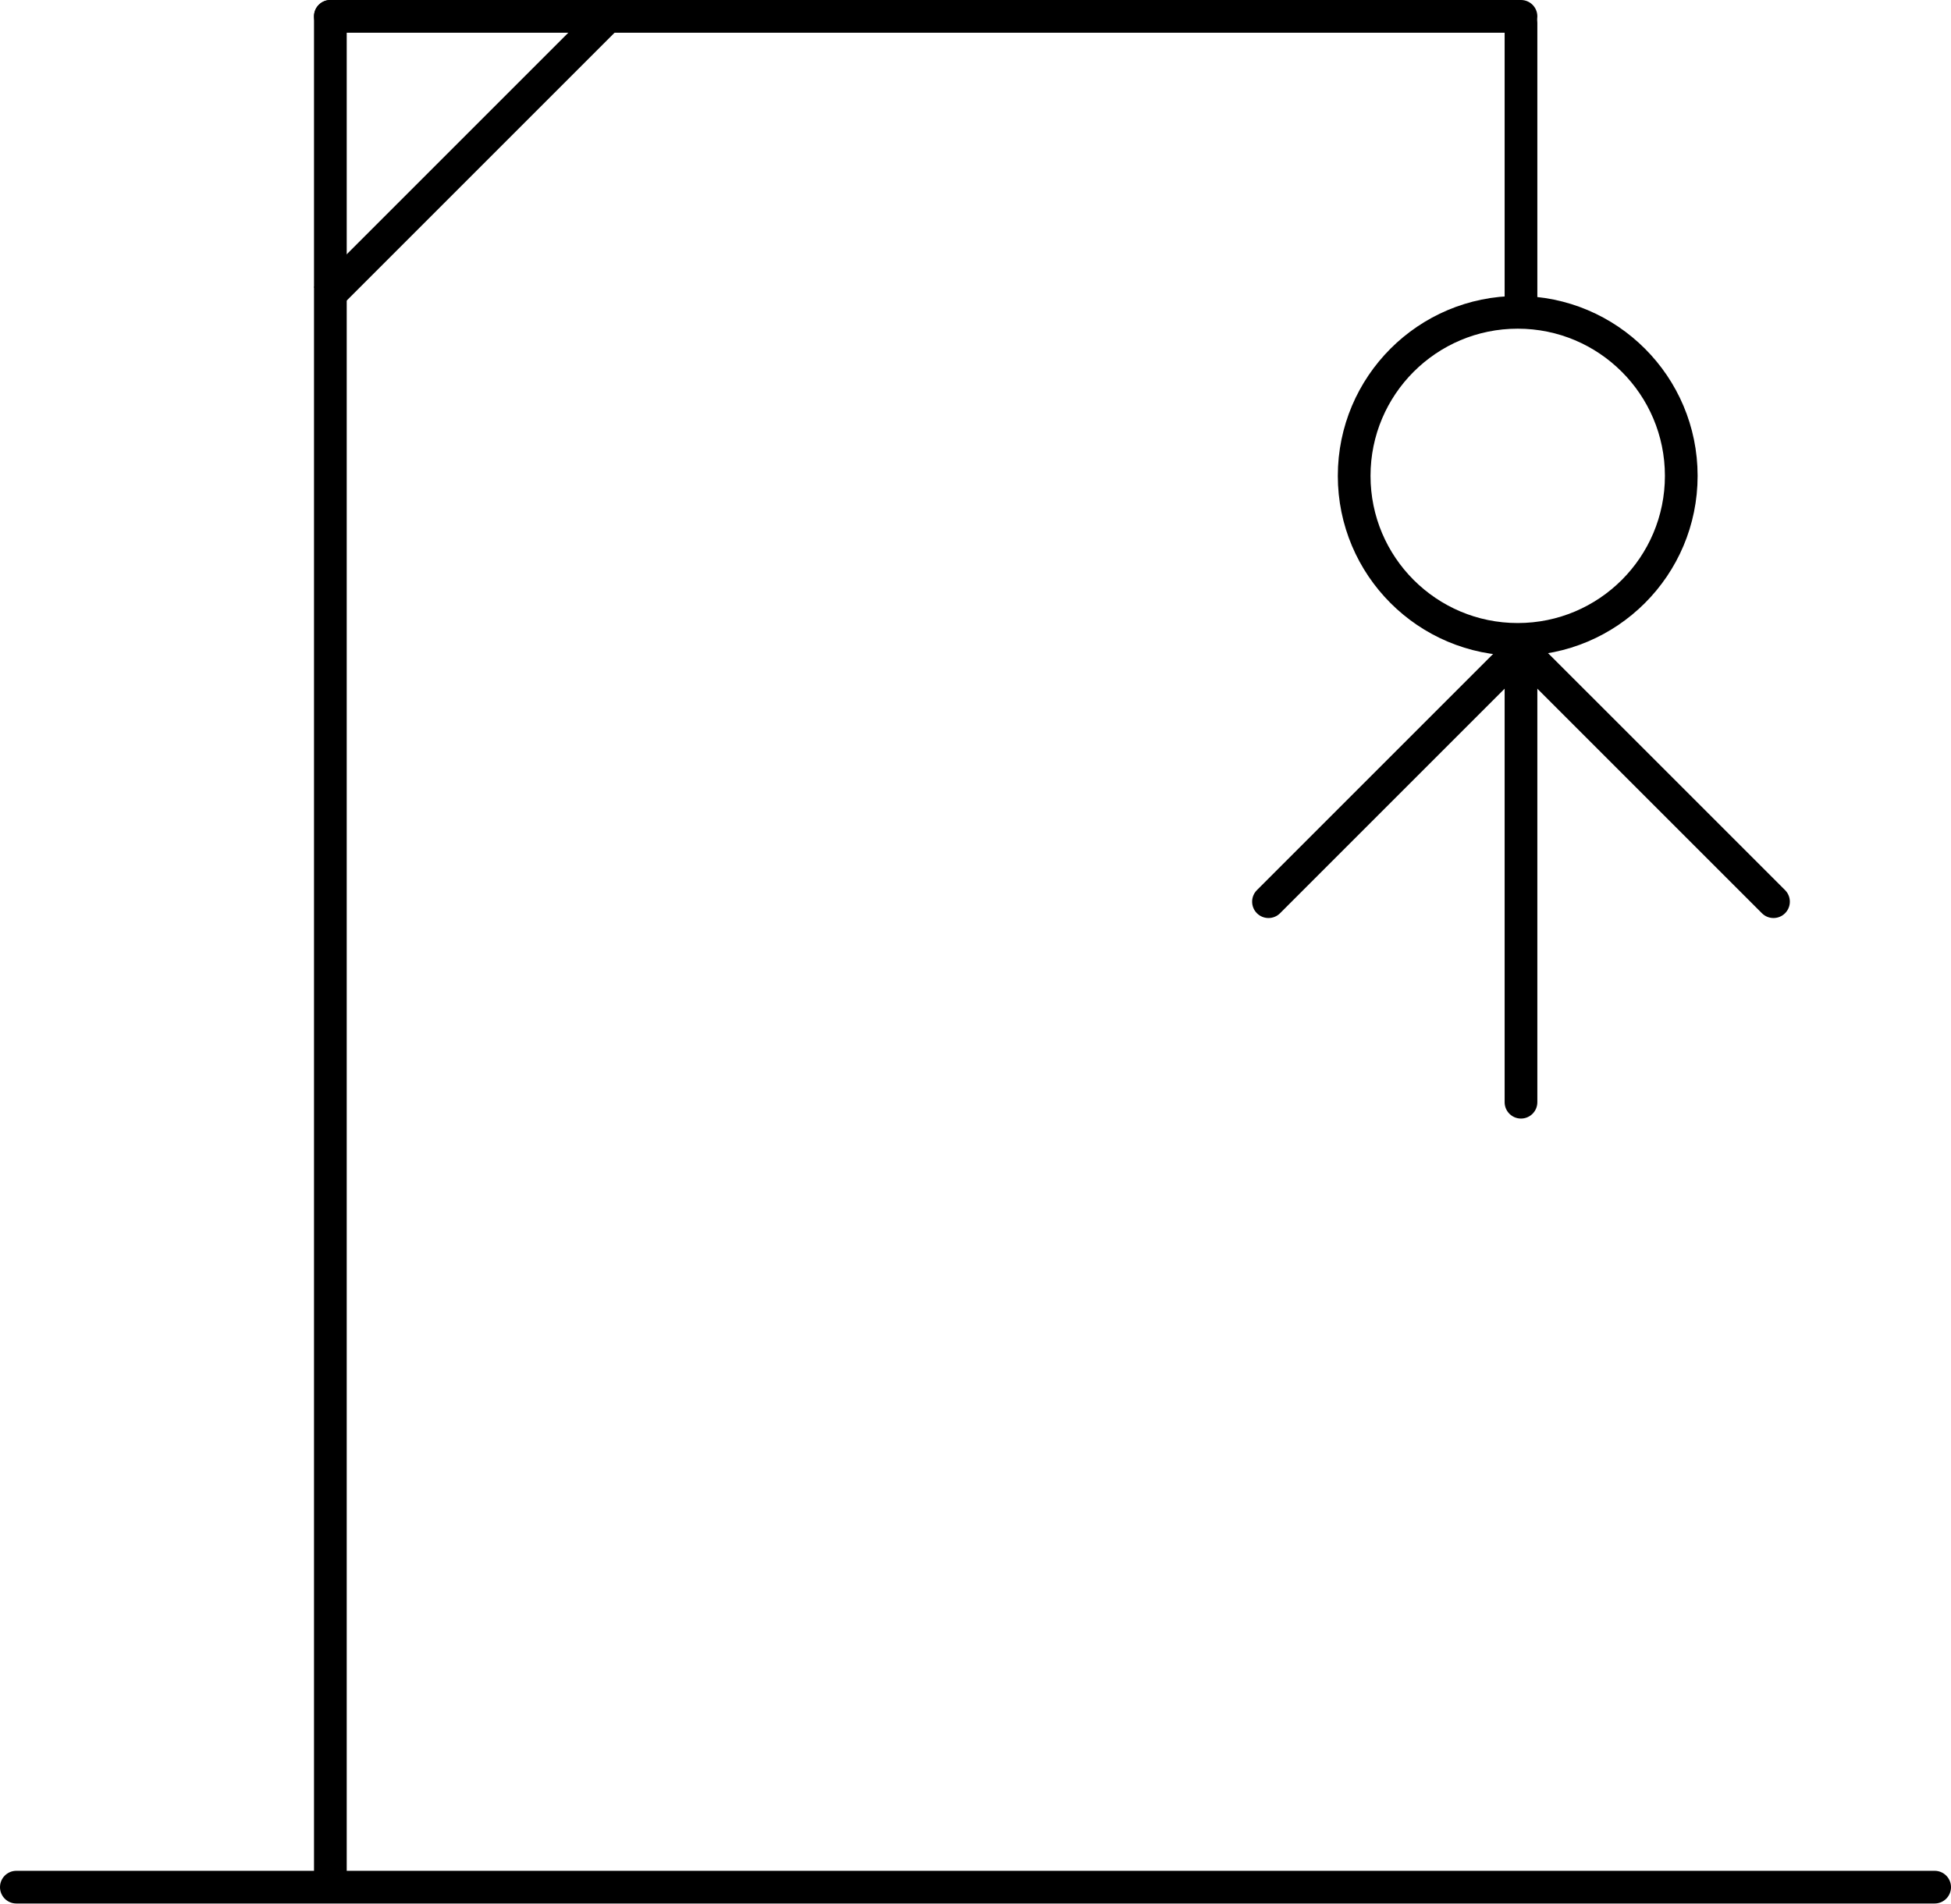
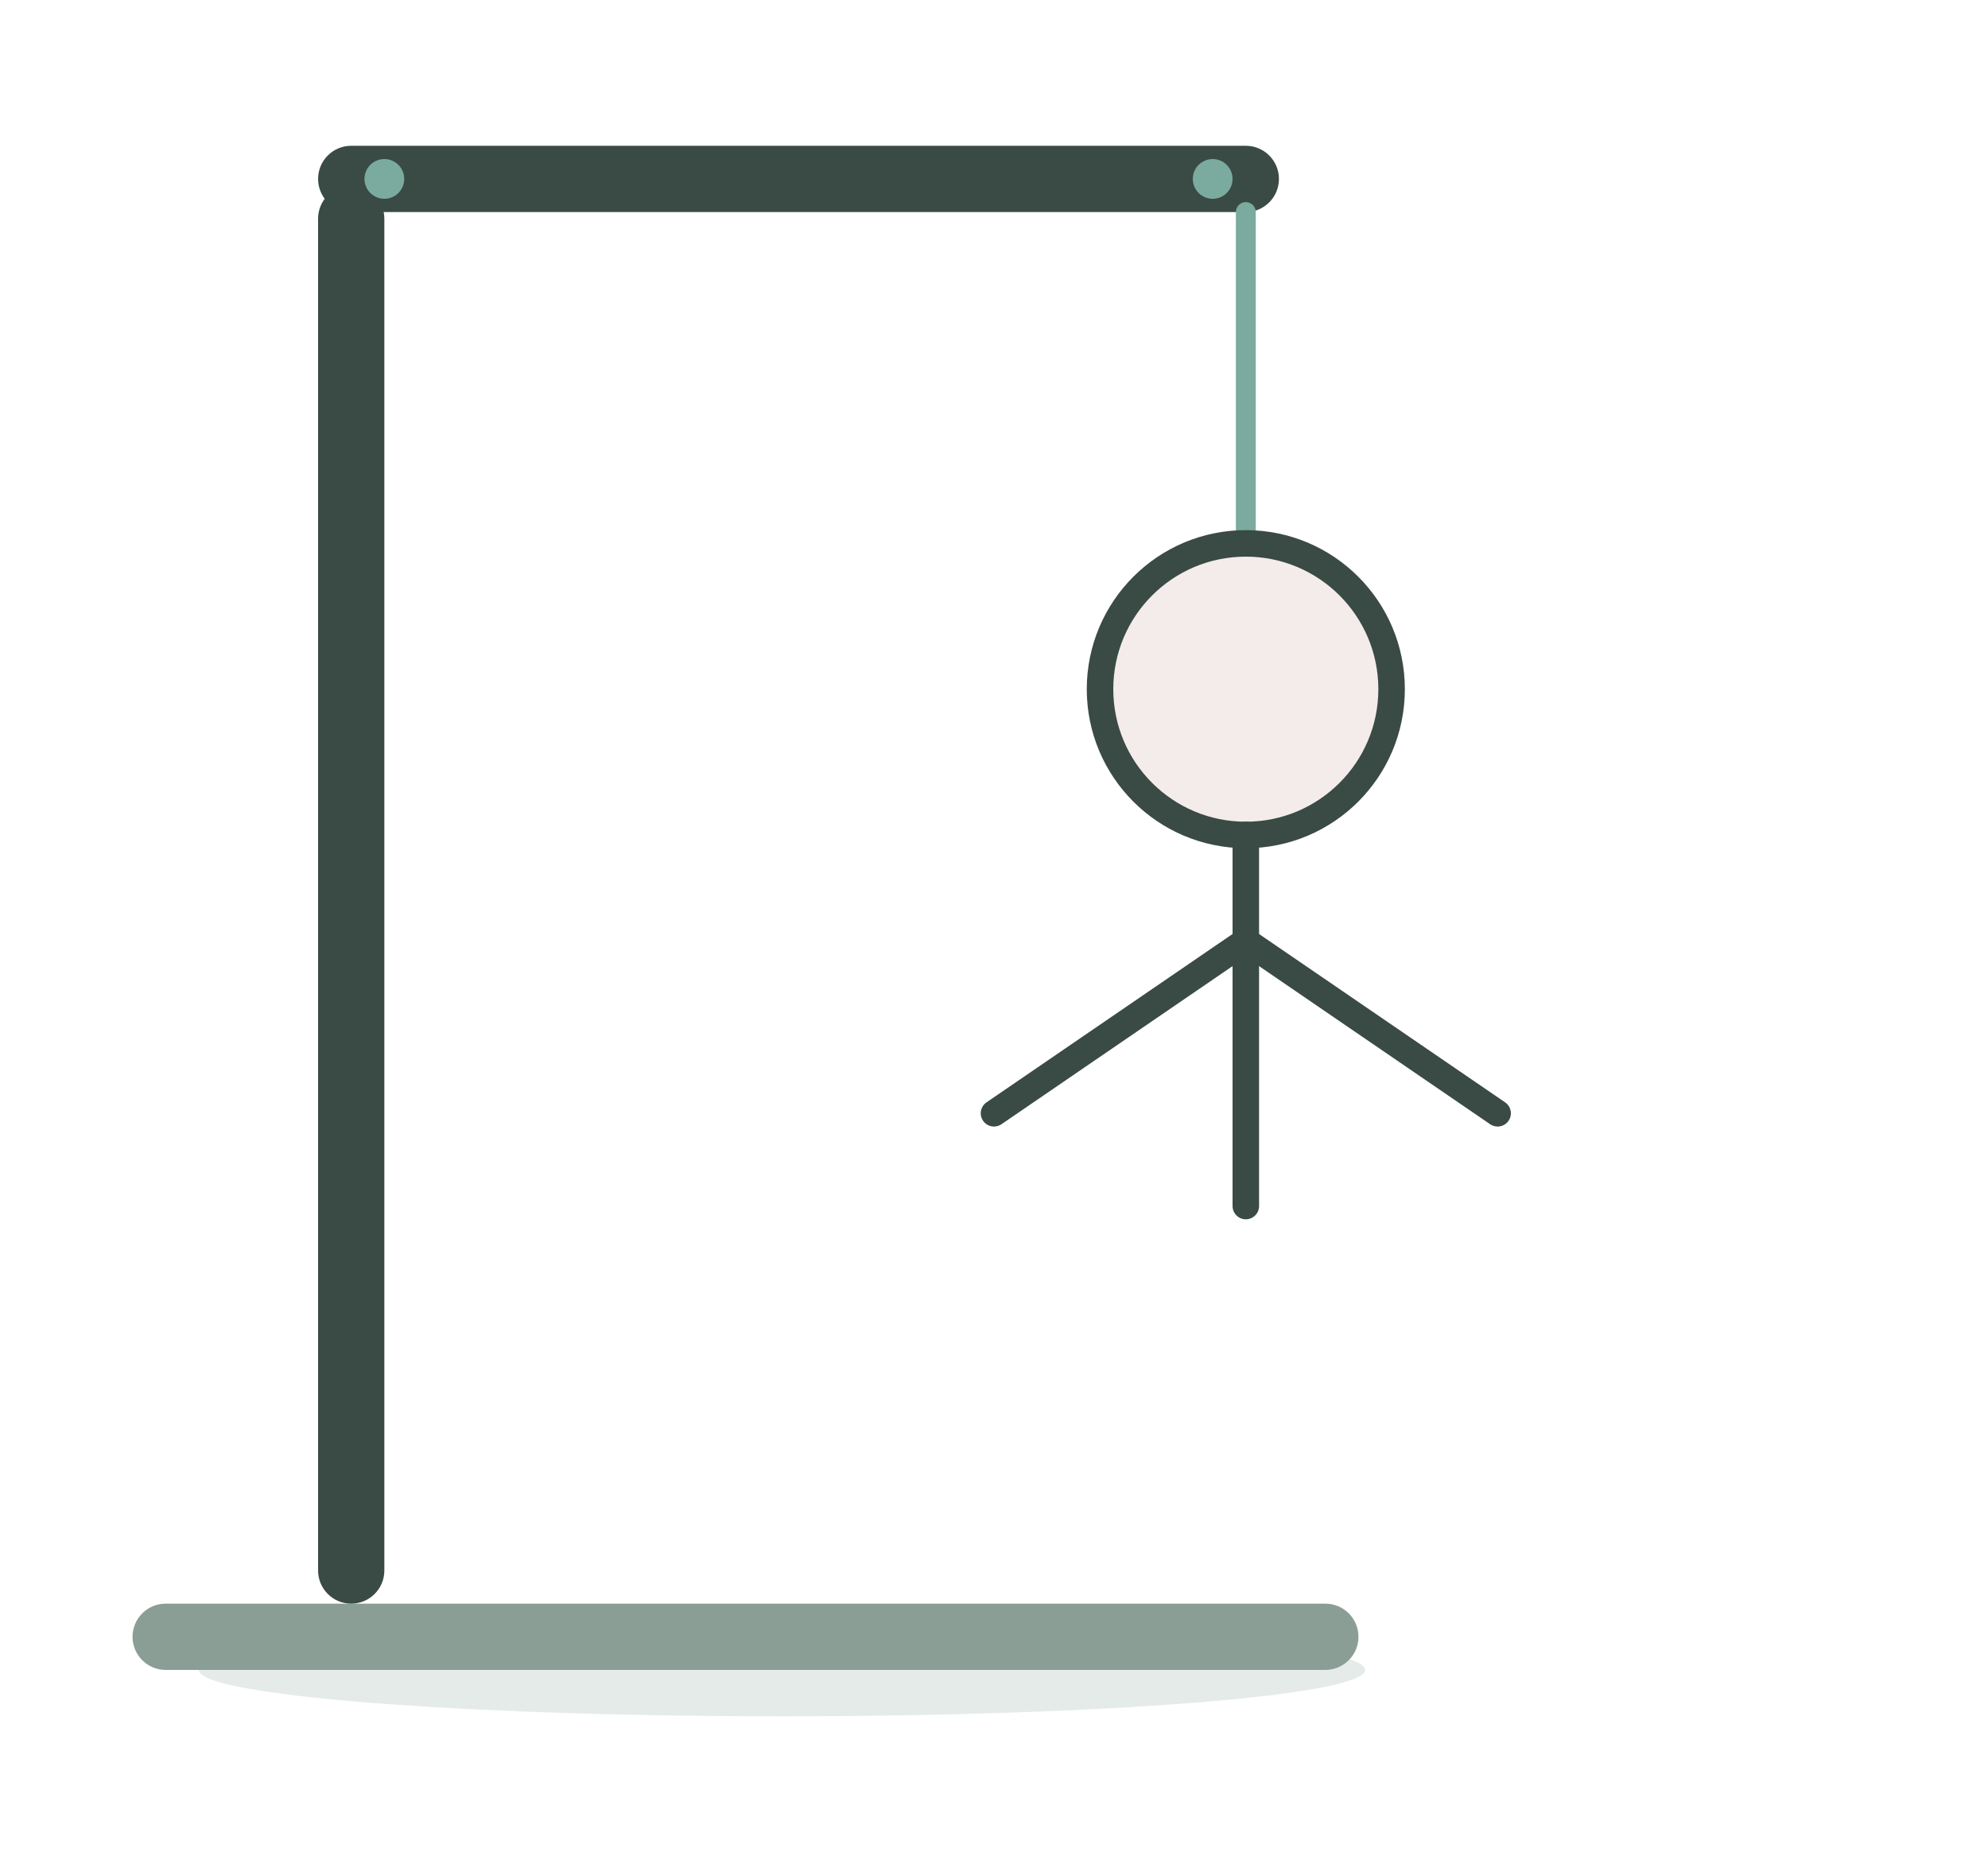
- <svg xmlns="http://www.w3.org/2000/svg" width="298.232" height="291" viewBox="0 0 298.232 291">
-   <g id="Group_699" data-name="Group 699" transform="translate(-219 -183)">
-     <rect id="Rectangle_2970" data-name="Rectangle 2970" width="5" height="56" rx="2.5" transform="translate(448.965 281.247) rotate(45)" />
-     <rect id="Rectangle_2971" data-name="Rectangle 2971" width="5" height="56" rx="2.5" transform="translate(450.5 284.782) rotate(-45)" />
-     <rect id="Rectangle_2974" data-name="Rectangle 2974" width="5" height="61.733" transform="translate(310.627 183.247) rotate(45)" />
-     <rect id="Rectangle_2966" data-name="Rectangle 2966" width="5" height="298.232" rx="2.5" transform="translate(517.232 469) rotate(90)" />
-     <g id="Ellipse_32" data-name="Ellipse 32" transform="translate(423.5 228.247)" fill="none" stroke="#000" stroke-width="5">
-       <circle cx="27.5" cy="27.5" r="27.5" stroke="none" />
-       <circle cx="27.5" cy="27.5" r="25" fill="none" />
-     </g>
-     <rect id="Rectangle_2987" data-name="Rectangle 2987" width="5" height="289" rx="2.5" transform="translate(267 183)" />
-     <rect id="Rectangle_2988" data-name="Rectangle 2988" width="187" height="5" rx="2.5" transform="translate(267 183)" />
-     <rect id="Rectangle_2989" data-name="Rectangle 2989" width="5" height="49" rx="2.5" transform="translate(449 184)" />
-     <rect id="Rectangle_2990" data-name="Rectangle 2990" width="5" height="73" rx="2.5" transform="translate(449 281)" />
-   </g>
+ <svg xmlns="http://www.w3.org/2000/svg" width="300" height="280" viewBox="0 0 300 280" fill="none">
+   <ellipse cx="118" cy="252" rx="88" ry="7" fill="#c5d3cc" opacity="0.45" />
+   <rect x="20" y="242" width="185" height="10" rx="5" fill="#8a9e96" />
+   <rect x="48" y="28" width="10" height="214" rx="5" fill="#3a4a45" />
+   <rect x="48" y="22" width="145" height="10" rx="5" fill="#3a4a45" />
+   <circle cx="58" cy="27" r="3" fill="#7aab9e" />
+   <circle cx="183" cy="27" r="3" fill="#7aab9e" />
+   <path d="M188 32 L188 82" stroke="#7aab9e" stroke-width="3" stroke-linecap="round" />
+   <circle cx="188" cy="104" r="22" stroke="#3a4a45" stroke-width="4" fill="#f3ecea" />
+   <line x1="188" y1="126" x2="188" y2="182" stroke="#3a4a45" stroke-width="4" stroke-linecap="round" />
+   <line x1="188" y1="142" x2="150" y2="168" stroke="#3a4a45" stroke-width="4" stroke-linecap="round" />
+   <line x1="188" y1="142" x2="226" y2="168" stroke="#3a4a45" stroke-width="4" stroke-linecap="round" />
</svg>
